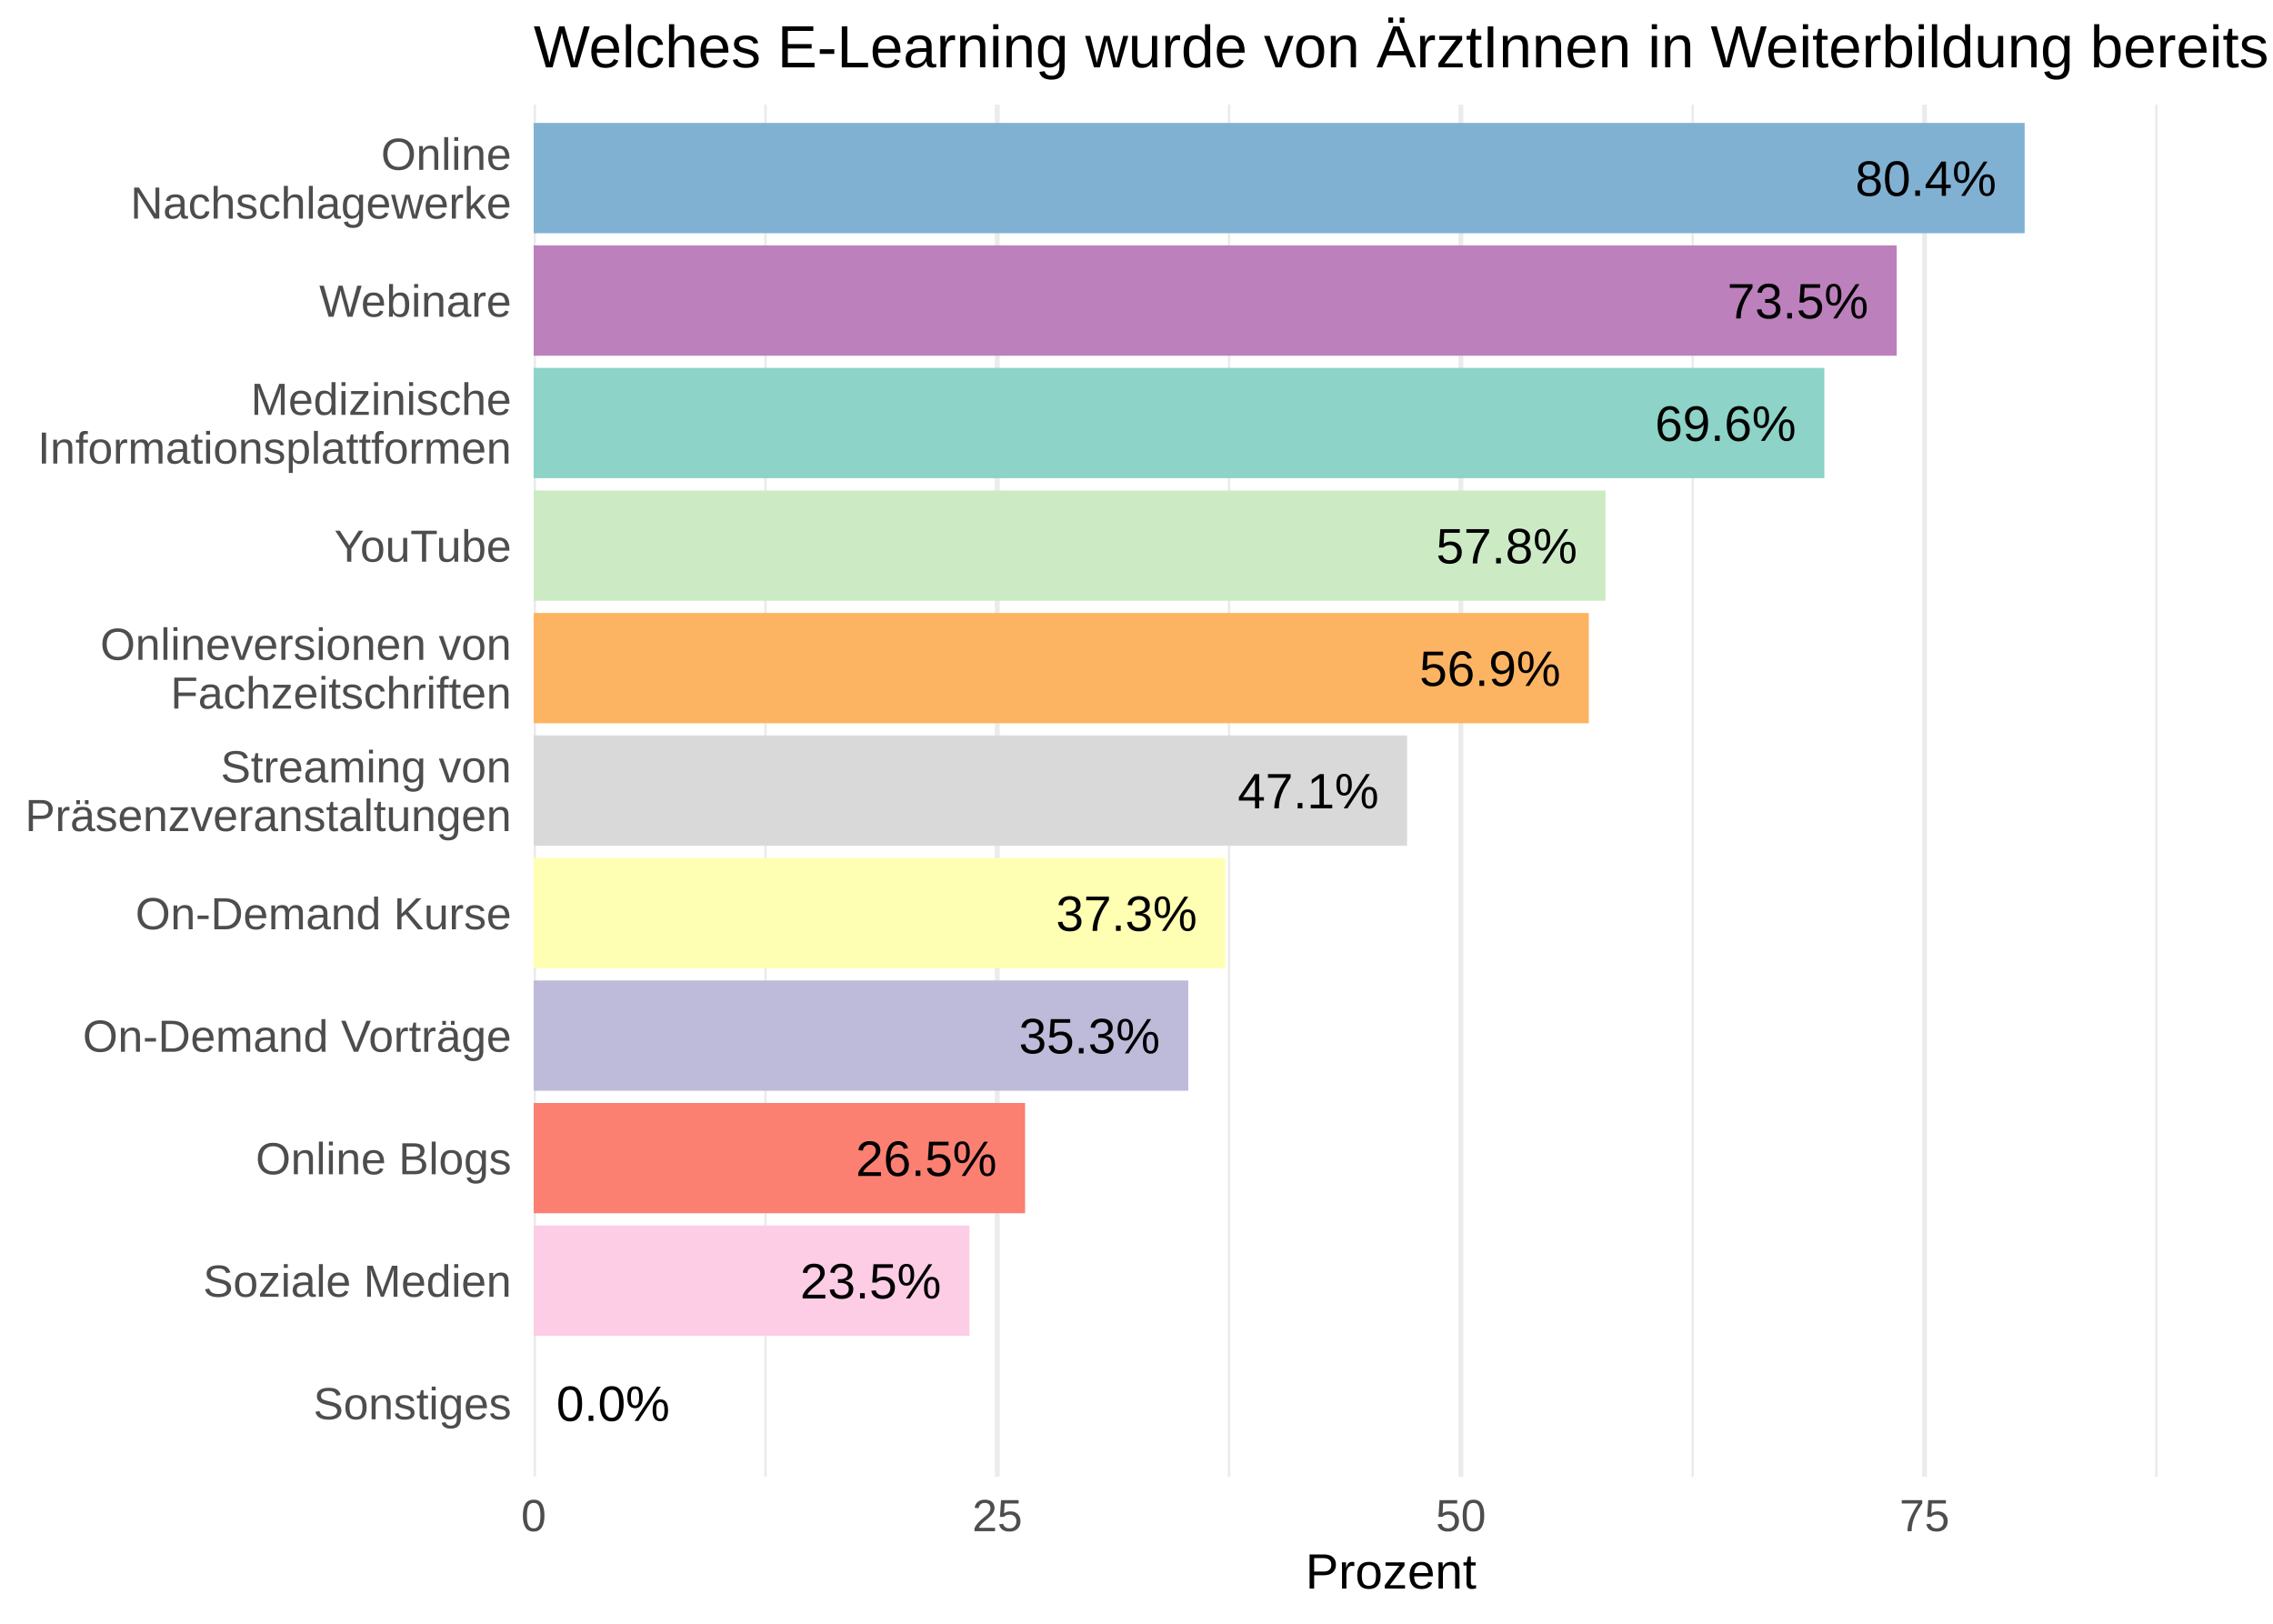
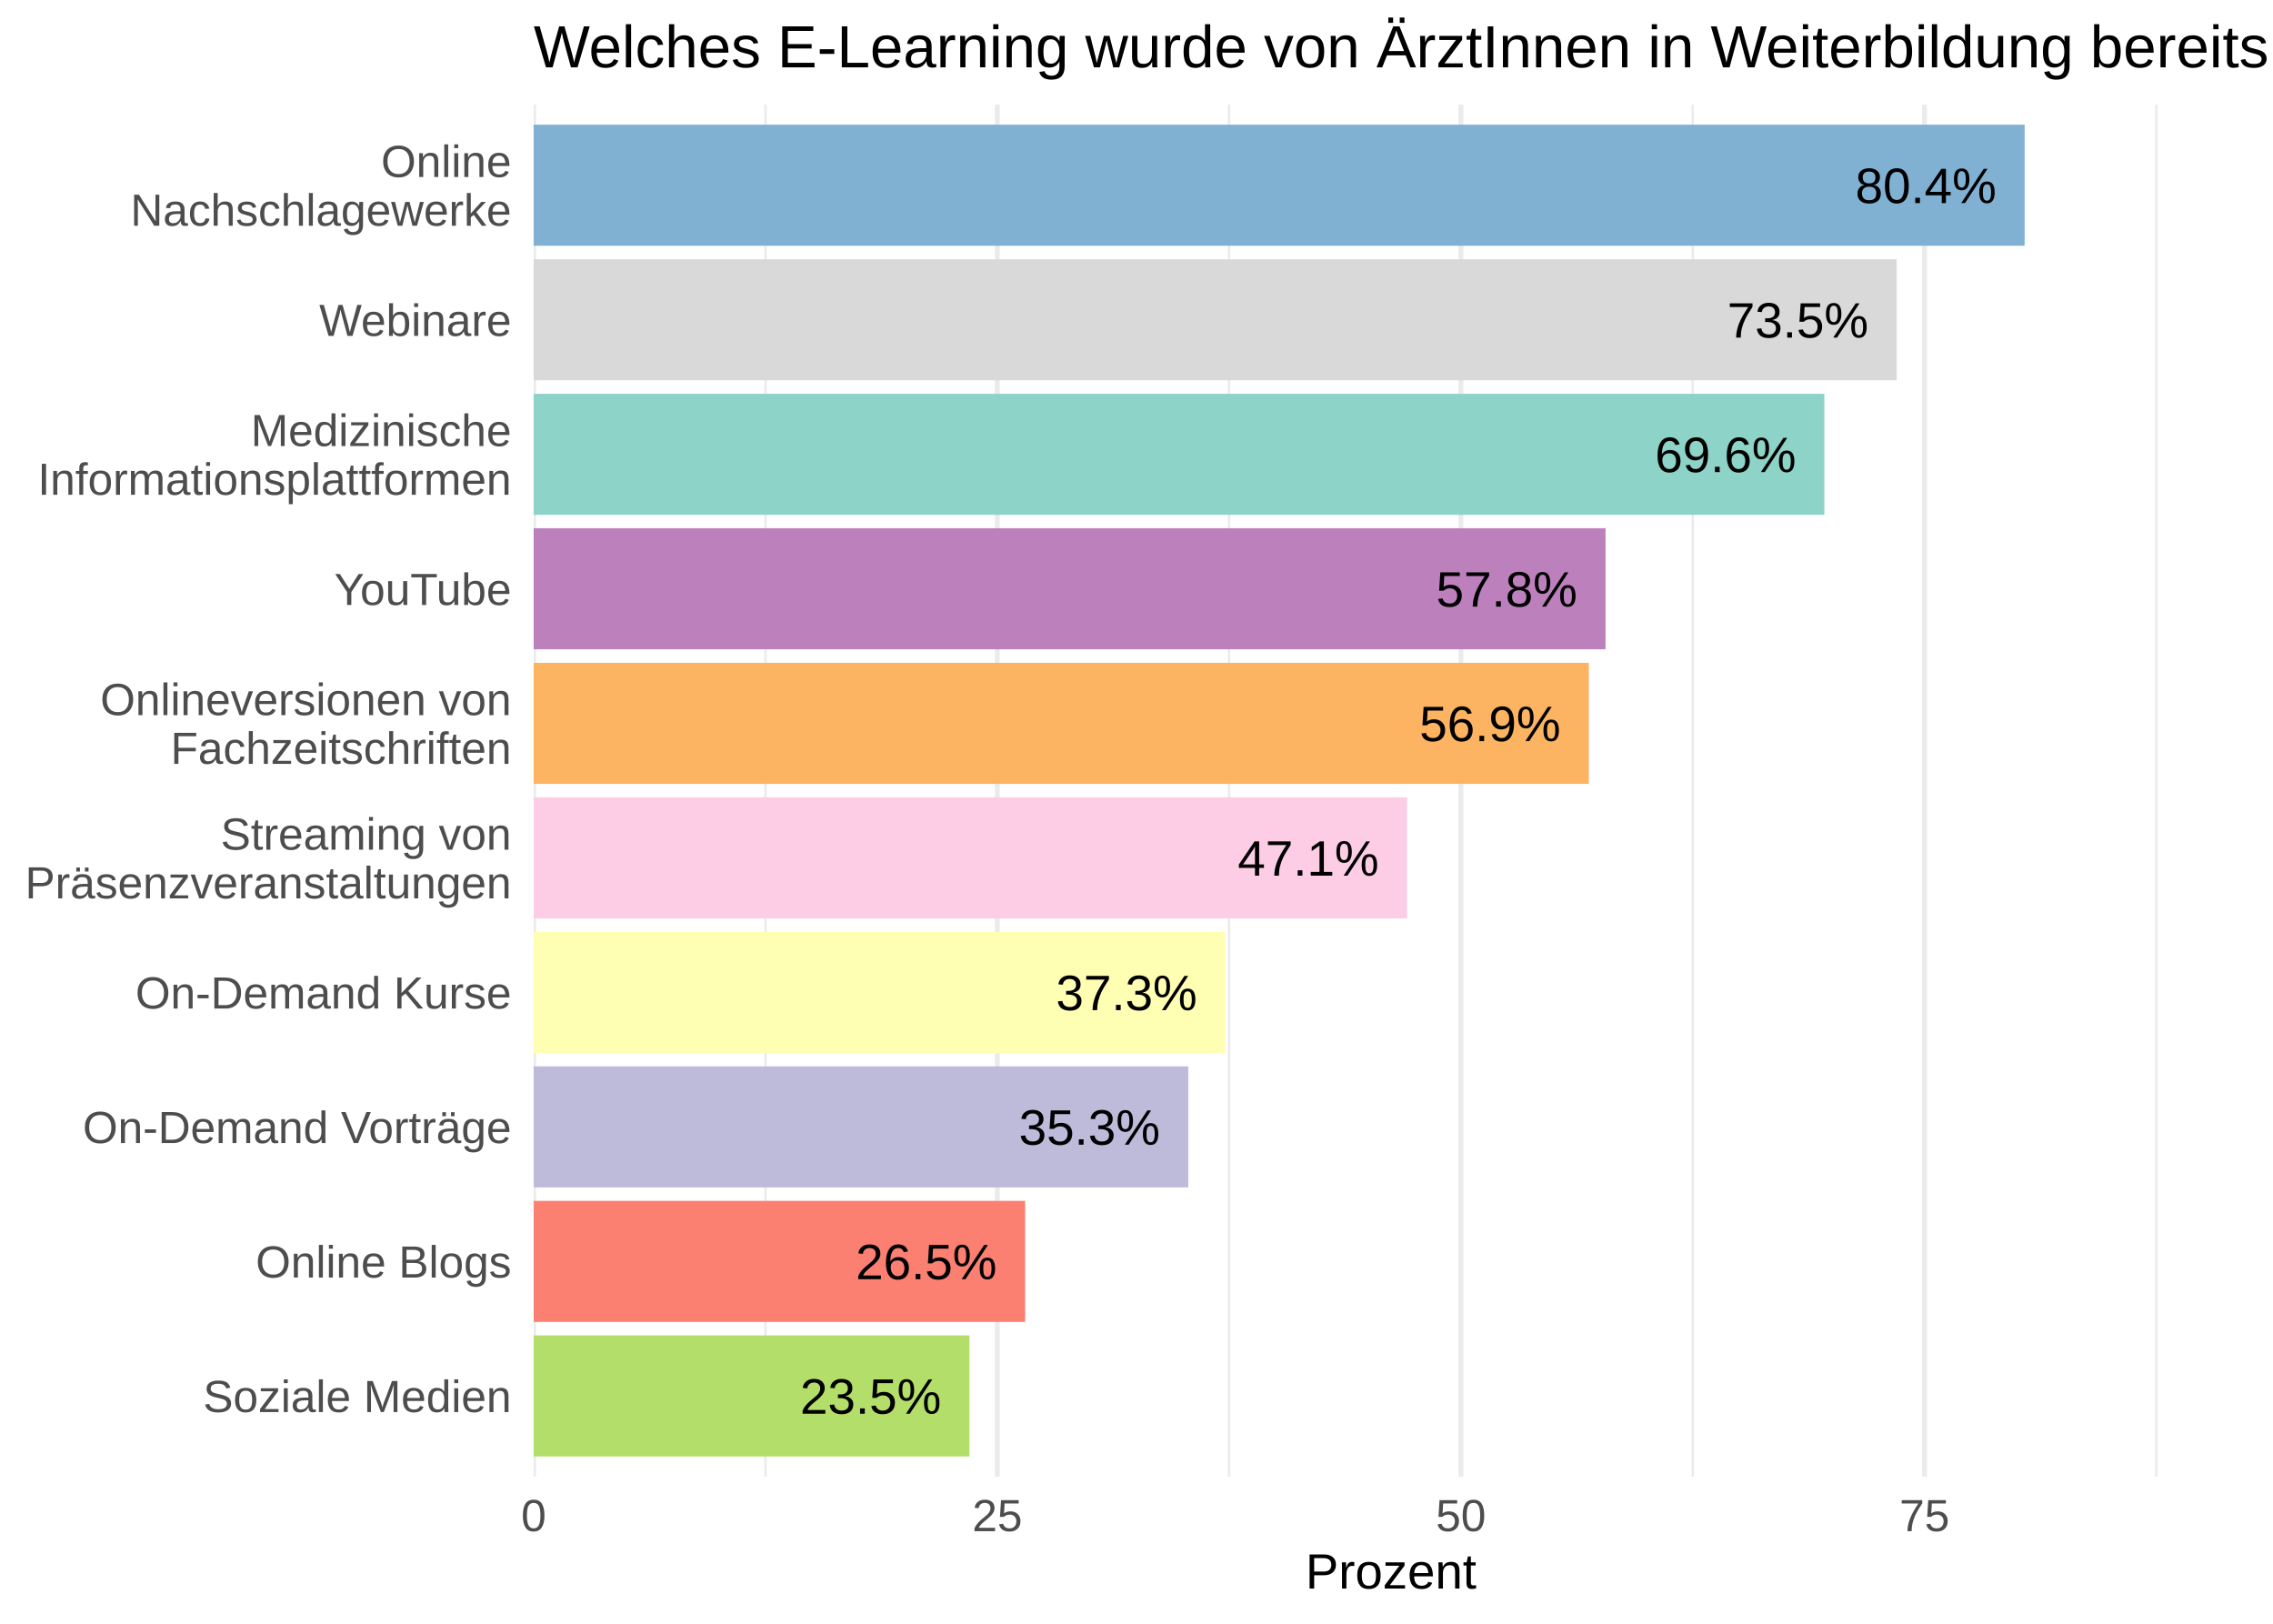
<svg xmlns="http://www.w3.org/2000/svg" class="svglite" width="504.00pt" height="360.00pt" viewBox="0 0 504.00 360.00">
  <defs>
    <style type="text/css">
    .svglite line, .svglite polyline, .svglite polygon, .svglite path, .svglite rect, .svglite circle {
      fill: none;
      stroke: #000000;
      stroke-linecap: round;
      stroke-linejoin: round;
      stroke-miterlimit: 10.00;
    }
    .svglite text {
      white-space: pre;
    }
  </style>
  </defs>
  <rect width="100%" height="100%" style="stroke: none; fill: none;" />
  <defs>
    <clipPath id="cpMC4wMHw1MDQuMDB8MC4wMHwzNjAuMDA=">
      <rect x="0.00" y="0.00" width="504.00" height="360.00" />
    </clipPath>
  </defs>
  <g clip-path="url(#cpMC4wMHw1MDQuMDB8MC4wMHwzNjAuMDA=)">
</g>
  <defs>
    <clipPath id="cpMTE4LjMzfDQ5OC41MnwyMy4xOHwzMjcuMzk=">
      <rect x="118.33" y="23.18" width="380.19" height="304.21" />
    </clipPath>
  </defs>
  <g clip-path="url(#cpMTE4LjMzfDQ5OC41MnwyMy4xOHwzMjcuMzk=)">
    <polyline points="169.73,327.39 169.73,23.18 " style="stroke-width: 0.53; stroke: #EBEBEB; stroke-linecap: butt;" />
    <polyline points="272.53,327.39 272.53,23.18 " style="stroke-width: 0.53; stroke: #EBEBEB; stroke-linecap: butt;" />
    <polyline points="375.33,327.39 375.33,23.18 " style="stroke-width: 0.53; stroke: #EBEBEB; stroke-linecap: butt;" />
    <polyline points="478.13,327.39 478.13,23.18 " style="stroke-width: 0.53; stroke: #EBEBEB; stroke-linecap: butt;" />
    <polyline points="118.33,327.39 118.33,23.18 " style="stroke-width: 1.07; stroke: #EBEBEB; stroke-linecap: butt;" />
    <polyline points="221.13,327.39 221.13,23.18 " style="stroke-width: 1.07; stroke: #EBEBEB; stroke-linecap: butt;" />
    <polyline points="323.93,327.39 323.93,23.18 " style="stroke-width: 1.07; stroke: #EBEBEB; stroke-linecap: butt;" />
    <polyline points="426.73,327.39 426.73,23.18 " style="stroke-width: 1.07; stroke: #EBEBEB; stroke-linecap: butt;" />
-     <rect x="118.33" y="81.57" width="286.19" height="24.45" style="stroke-width: 1.07; stroke: none; stroke-linecap: butt; stroke-linejoin: miter; fill: #8DD3C7;" />
-     <rect x="118.33" y="135.90" width="233.97" height="24.45" style="stroke-width: 1.07; stroke: none; stroke-linecap: butt; stroke-linejoin: miter; fill: #FDB462;" />
-     <rect x="118.33" y="27.25" width="330.60" height="24.45" style="stroke-width: 1.07; stroke: none; stroke-linecap: butt; stroke-linejoin: miter; fill: #80B1D3;" />
-     <rect x="118.33" y="108.74" width="237.67" height="24.45" style="stroke-width: 1.07; stroke: none; stroke-linecap: butt; stroke-linejoin: miter; fill: #CCEBC5;" />
-     <rect x="118.33" y="244.54" width="108.97" height="24.45" style="stroke-width: 1.07; stroke: none; stroke-linecap: butt; stroke-linejoin: miter; fill: #FB8072;" />
-     <rect x="118.33" y="271.71" width="96.63" height="24.45" style="stroke-width: 1.07; stroke: none; stroke-linecap: butt; stroke-linejoin: miter; fill: #FCCDE5;" />
-     <rect x="118.33" y="163.06" width="193.67" height="24.45" style="stroke-width: 1.07; stroke: none; stroke-linecap: butt; stroke-linejoin: miter; fill: #D9D9D9;" />
-     <rect x="118.33" y="54.41" width="302.23" height="24.45" style="stroke-width: 1.07; stroke: none; stroke-linecap: butt; stroke-linejoin: miter; fill: #BC80BD;" />
-     <rect x="118.33" y="217.38" width="145.15" height="24.45" style="stroke-width: 1.07; stroke: none; stroke-linecap: butt; stroke-linejoin: miter; fill: #BEBADA;" />
-     <rect x="118.33" y="190.22" width="153.37" height="24.45" style="stroke-width: 1.07; stroke: none; stroke-linecap: butt; stroke-linejoin: miter; fill: #FFFFB3;" />
-     <rect x="118.33" y="298.87" width="0.00" height="24.45" style="stroke-width: 1.07; stroke: none; stroke-linecap: butt; stroke-linejoin: miter; fill: #B3DE69;" />
-     <text x="398.27" y="97.75" text-anchor="end" style="font-size: 11.04px; font-family: &quot;Arial&quot;;" textLength="31.28px" lengthAdjust="spacingAndGlyphs">69.6%</text>
-     <text x="346.05" y="152.07" text-anchor="end" style="font-size: 11.04px; font-family: &quot;Arial&quot;;" textLength="31.28px" lengthAdjust="spacingAndGlyphs">56.9%</text>
-     <text x="442.68" y="43.42" text-anchor="end" style="font-size: 11.04px; font-family: &quot;Arial&quot;;" textLength="31.28px" lengthAdjust="spacingAndGlyphs">80.4%</text>
-     <text x="349.75" y="124.91" text-anchor="end" style="font-size: 11.04px; font-family: &quot;Arial&quot;;" textLength="31.28px" lengthAdjust="spacingAndGlyphs">57.8%</text>
-     <text x="221.04" y="260.72" text-anchor="end" style="font-size: 11.04px; font-family: &quot;Arial&quot;;" textLength="31.28px" lengthAdjust="spacingAndGlyphs">26.5%</text>
-     <text x="208.71" y="287.88" text-anchor="end" style="font-size: 11.04px; font-family: &quot;Arial&quot;;" textLength="31.28px" lengthAdjust="spacingAndGlyphs">23.5%</text>
-     <text x="305.75" y="179.23" text-anchor="end" style="font-size: 11.04px; font-family: &quot;Arial&quot;;" textLength="31.28px" lengthAdjust="spacingAndGlyphs">47.1%</text>
-     <text x="414.30" y="70.59" text-anchor="end" style="font-size: 11.04px; font-family: &quot;Arial&quot;;" textLength="31.28px" lengthAdjust="spacingAndGlyphs">73.5%</text>
-     <text x="257.23" y="233.55" text-anchor="end" style="font-size: 11.04px; font-family: &quot;Arial&quot;;" textLength="31.28px" lengthAdjust="spacingAndGlyphs">35.3%</text>
-     <text x="265.45" y="206.39" text-anchor="end" style="font-size: 11.04px; font-family: &quot;Arial&quot;;" textLength="31.28px" lengthAdjust="spacingAndGlyphs">37.3%</text>
-     <text x="123.36" y="315.04" style="font-size: 11.04px; font-family: &quot;Arial&quot;;" textLength="25.14px" lengthAdjust="spacingAndGlyphs">0.0%</text>
+     <rect x="118.33" y="87.30" width="286.19" height="26.84" style="stroke-width: 1.07; stroke: none; stroke-linecap: butt; stroke-linejoin: miter; fill: #8DD3C7;" />
+     <rect x="118.33" y="146.95" width="233.97" height="26.84" style="stroke-width: 1.07; stroke: none; stroke-linecap: butt; stroke-linejoin: miter; fill: #FDB462;" />
+     <rect x="118.33" y="27.65" width="330.60" height="26.84" style="stroke-width: 1.07; stroke: none; stroke-linecap: butt; stroke-linejoin: miter; fill: #80B1D3;" />
+     <rect x="118.33" y="117.12" width="237.67" height="26.84" style="stroke-width: 1.07; stroke: none; stroke-linecap: butt; stroke-linejoin: miter; fill: #BC80BD;" />
+     <rect x="118.33" y="266.25" width="108.97" height="26.84" style="stroke-width: 1.07; stroke: none; stroke-linecap: butt; stroke-linejoin: miter; fill: #FB8072;" />
+     <rect x="118.33" y="296.07" width="96.63" height="26.84" style="stroke-width: 1.07; stroke: none; stroke-linecap: butt; stroke-linejoin: miter; fill: #B3DE69;" />
+     <rect x="118.33" y="176.77" width="193.67" height="26.84" style="stroke-width: 1.07; stroke: none; stroke-linecap: butt; stroke-linejoin: miter; fill: #FCCDE5;" />
+     <rect x="118.33" y="57.48" width="302.23" height="26.84" style="stroke-width: 1.07; stroke: none; stroke-linecap: butt; stroke-linejoin: miter; fill: #D9D9D9;" />
+     <rect x="118.33" y="236.42" width="145.15" height="26.84" style="stroke-width: 1.07; stroke: none; stroke-linecap: butt; stroke-linejoin: miter; fill: #BEBADA;" />
+     <rect x="118.33" y="206.60" width="153.37" height="26.84" style="stroke-width: 1.07; stroke: none; stroke-linecap: butt; stroke-linejoin: miter; fill: #FFFFB3;" />
+     <text x="398.27" y="104.67" text-anchor="end" style="font-size: 11.04px; font-family: &quot;Arial&quot;;" textLength="31.28px" lengthAdjust="spacingAndGlyphs">69.6%</text>
+     <text x="346.05" y="164.32" text-anchor="end" style="font-size: 11.04px; font-family: &quot;Arial&quot;;" textLength="31.28px" lengthAdjust="spacingAndGlyphs">56.9%</text>
+     <text x="442.68" y="45.02" text-anchor="end" style="font-size: 11.04px; font-family: &quot;Arial&quot;;" textLength="31.28px" lengthAdjust="spacingAndGlyphs">80.4%</text>
+     <text x="349.75" y="134.49" text-anchor="end" style="font-size: 11.04px; font-family: &quot;Arial&quot;;" textLength="31.28px" lengthAdjust="spacingAndGlyphs">57.8%</text>
+     <text x="221.04" y="283.62" text-anchor="end" style="font-size: 11.04px; font-family: &quot;Arial&quot;;" textLength="31.28px" lengthAdjust="spacingAndGlyphs">26.5%</text>
+     <text x="208.71" y="313.44" text-anchor="end" style="font-size: 11.04px; font-family: &quot;Arial&quot;;" textLength="31.28px" lengthAdjust="spacingAndGlyphs">23.5%</text>
+     <text x="305.75" y="194.14" text-anchor="end" style="font-size: 11.04px; font-family: &quot;Arial&quot;;" textLength="31.28px" lengthAdjust="spacingAndGlyphs">47.1%</text>
+     <text x="414.30" y="74.85" text-anchor="end" style="font-size: 11.04px; font-family: &quot;Arial&quot;;" textLength="31.28px" lengthAdjust="spacingAndGlyphs">73.5%</text>
+     <text x="257.23" y="253.79" text-anchor="end" style="font-size: 11.04px; font-family: &quot;Arial&quot;;" textLength="31.28px" lengthAdjust="spacingAndGlyphs">35.3%</text>
+     <text x="265.45" y="223.97" text-anchor="end" style="font-size: 11.04px; font-family: &quot;Arial&quot;;" textLength="31.28px" lengthAdjust="spacingAndGlyphs">37.3%</text>
  </g>
  <g clip-path="url(#cpMC4wMHw1MDQuMDB8MC4wMHwzNjAuMDA=)">
-     <text x="113.40" y="314.67" text-anchor="end" style="font-size: 10.00px;fill: #4D4D4D; font-family: &quot;Arial&quot;;" textLength="43.94px" lengthAdjust="spacingAndGlyphs">Sonstiges</text>
-     <text x="113.40" y="287.51" text-anchor="end" style="font-size: 10.00px;fill: #4D4D4D; font-family: &quot;Arial&quot;;" textLength="68.41px" lengthAdjust="spacingAndGlyphs">Soziale Medien</text>
-     <text x="113.40" y="260.35" text-anchor="end" style="font-size: 10.00px;fill: #4D4D4D; font-family: &quot;Arial&quot;;" textLength="56.73px" lengthAdjust="spacingAndGlyphs">Online Blogs</text>
-     <text x="113.40" y="233.19" text-anchor="end" style="font-size: 10.00px;fill: #4D4D4D; font-family: &quot;Arial&quot;;" textLength="95.09px" lengthAdjust="spacingAndGlyphs">On-Demand Vorträge</text>
-     <text x="113.40" y="206.03" text-anchor="end" style="font-size: 10.00px;fill: #4D4D4D; font-family: &quot;Arial&quot;;" textLength="83.40px" lengthAdjust="spacingAndGlyphs">On-Demand Kurse</text>
-     <text x="113.40" y="173.46" text-anchor="end" style="font-size: 10.00px;fill: #4D4D4D; font-family: &quot;Arial&quot;;" textLength="64.51px" lengthAdjust="spacingAndGlyphs">Streaming von</text>
-     <text x="113.40" y="184.26" text-anchor="end" style="font-size: 10.00px;fill: #4D4D4D; font-family: &quot;Arial&quot;;" textLength="107.92px" lengthAdjust="spacingAndGlyphs">Präsenzveranstaltungen</text>
-     <text x="113.40" y="146.30" text-anchor="end" style="font-size: 10.00px;fill: #4D4D4D; font-family: &quot;Arial&quot;;" textLength="91.23px" lengthAdjust="spacingAndGlyphs">Onlineversionen von</text>
-     <text x="113.40" y="157.10" text-anchor="end" style="font-size: 10.00px;fill: #4D4D4D; font-family: &quot;Arial&quot;;" textLength="75.64px" lengthAdjust="spacingAndGlyphs">Fachzeitschriften</text>
-     <text x="113.40" y="124.54" text-anchor="end" style="font-size: 10.00px;fill: #4D4D4D; font-family: &quot;Arial&quot;;" textLength="39.31px" lengthAdjust="spacingAndGlyphs">YouTube</text>
-     <text x="113.40" y="91.98" text-anchor="end" style="font-size: 10.00px;fill: #4D4D4D; font-family: &quot;Arial&quot;;" textLength="57.84px" lengthAdjust="spacingAndGlyphs">Medizinische</text>
-     <text x="113.40" y="102.78" text-anchor="end" style="font-size: 10.00px;fill: #4D4D4D; font-family: &quot;Arial&quot;;" textLength="105.11px" lengthAdjust="spacingAndGlyphs">Informationsplattformen</text>
-     <text x="113.40" y="70.22" text-anchor="end" style="font-size: 10.00px;fill: #4D4D4D; font-family: &quot;Arial&quot;;" textLength="42.65px" lengthAdjust="spacingAndGlyphs">Webinare</text>
-     <text x="113.40" y="37.66" text-anchor="end" style="font-size: 10.00px;fill: #4D4D4D; font-family: &quot;Arial&quot;;" textLength="28.92px" lengthAdjust="spacingAndGlyphs">Online</text>
-     <text x="113.40" y="48.46" text-anchor="end" style="font-size: 10.00px;fill: #4D4D4D; font-family: &quot;Arial&quot;;" textLength="84.54px" lengthAdjust="spacingAndGlyphs">Nachschlagewerke</text>
+     <text x="113.40" y="313.07" text-anchor="end" style="font-size: 10.00px;fill: #4D4D4D; font-family: &quot;Arial&quot;;" textLength="68.41px" lengthAdjust="spacingAndGlyphs">Soziale Medien</text>
+     <text x="113.40" y="283.25" text-anchor="end" style="font-size: 10.00px;fill: #4D4D4D; font-family: &quot;Arial&quot;;" textLength="56.73px" lengthAdjust="spacingAndGlyphs">Online Blogs</text>
+     <text x="113.40" y="253.43" text-anchor="end" style="font-size: 10.00px;fill: #4D4D4D; font-family: &quot;Arial&quot;;" textLength="95.09px" lengthAdjust="spacingAndGlyphs">On-Demand Vorträge</text>
+     <text x="113.40" y="223.60" text-anchor="end" style="font-size: 10.00px;fill: #4D4D4D; font-family: &quot;Arial&quot;;" textLength="83.40px" lengthAdjust="spacingAndGlyphs">On-Demand Kurse</text>
+     <text x="113.40" y="188.38" text-anchor="end" style="font-size: 10.00px;fill: #4D4D4D; font-family: &quot;Arial&quot;;" textLength="64.51px" lengthAdjust="spacingAndGlyphs">Streaming von</text>
+     <text x="113.40" y="199.18" text-anchor="end" style="font-size: 10.00px;fill: #4D4D4D; font-family: &quot;Arial&quot;;" textLength="107.92px" lengthAdjust="spacingAndGlyphs">Präsenzveranstaltungen</text>
+     <text x="113.40" y="158.55" text-anchor="end" style="font-size: 10.00px;fill: #4D4D4D; font-family: &quot;Arial&quot;;" textLength="91.23px" lengthAdjust="spacingAndGlyphs">Onlineversionen von</text>
+     <text x="113.40" y="169.35" text-anchor="end" style="font-size: 10.00px;fill: #4D4D4D; font-family: &quot;Arial&quot;;" textLength="75.64px" lengthAdjust="spacingAndGlyphs">Fachzeitschriften</text>
+     <text x="113.40" y="134.13" text-anchor="end" style="font-size: 10.00px;fill: #4D4D4D; font-family: &quot;Arial&quot;;" textLength="39.31px" lengthAdjust="spacingAndGlyphs">YouTube</text>
+     <text x="113.40" y="98.90" text-anchor="end" style="font-size: 10.00px;fill: #4D4D4D; font-family: &quot;Arial&quot;;" textLength="57.84px" lengthAdjust="spacingAndGlyphs">Medizinische</text>
+     <text x="113.40" y="109.70" text-anchor="end" style="font-size: 10.00px;fill: #4D4D4D; font-family: &quot;Arial&quot;;" textLength="105.11px" lengthAdjust="spacingAndGlyphs">Informationsplattformen</text>
+     <text x="113.40" y="74.48" text-anchor="end" style="font-size: 10.00px;fill: #4D4D4D; font-family: &quot;Arial&quot;;" textLength="42.65px" lengthAdjust="spacingAndGlyphs">Webinare</text>
+     <text x="113.40" y="39.25" text-anchor="end" style="font-size: 10.00px;fill: #4D4D4D; font-family: &quot;Arial&quot;;" textLength="28.92px" lengthAdjust="spacingAndGlyphs">Online</text>
+     <text x="113.40" y="50.05" text-anchor="end" style="font-size: 10.00px;fill: #4D4D4D; font-family: &quot;Arial&quot;;" textLength="84.54px" lengthAdjust="spacingAndGlyphs">Nachschlagewerke</text>
    <text x="118.33" y="339.48" text-anchor="middle" style="font-size: 10.00px;fill: #4D4D4D; font-family: &quot;Arial&quot;;" textLength="5.57px" lengthAdjust="spacingAndGlyphs">0</text>
    <text x="221.13" y="339.48" text-anchor="middle" style="font-size: 10.00px;fill: #4D4D4D; font-family: &quot;Arial&quot;;" textLength="11.13px" lengthAdjust="spacingAndGlyphs">25</text>
    <text x="323.93" y="339.48" text-anchor="middle" style="font-size: 10.00px;fill: #4D4D4D; font-family: &quot;Arial&quot;;" textLength="11.13px" lengthAdjust="spacingAndGlyphs">50</text>
    <text x="426.73" y="339.48" text-anchor="middle" style="font-size: 10.00px;fill: #4D4D4D; font-family: &quot;Arial&quot;;" textLength="11.13px" lengthAdjust="spacingAndGlyphs">75</text>
    <text x="308.43" y="352.20" text-anchor="middle" style="font-size: 11.00px; font-family: &quot;Arial&quot;;" textLength="37.92px" lengthAdjust="spacingAndGlyphs">Prozent</text>
    <text x="118.33" y="14.93" style="font-size: 13.20px; font-family: &quot;Arial&quot;;" textLength="438.74px" lengthAdjust="spacingAndGlyphs">Welches E-Learning wurde von ÄrztInnen in Weiterbildung bereits genutzt?</text>
  </g>
</svg>
